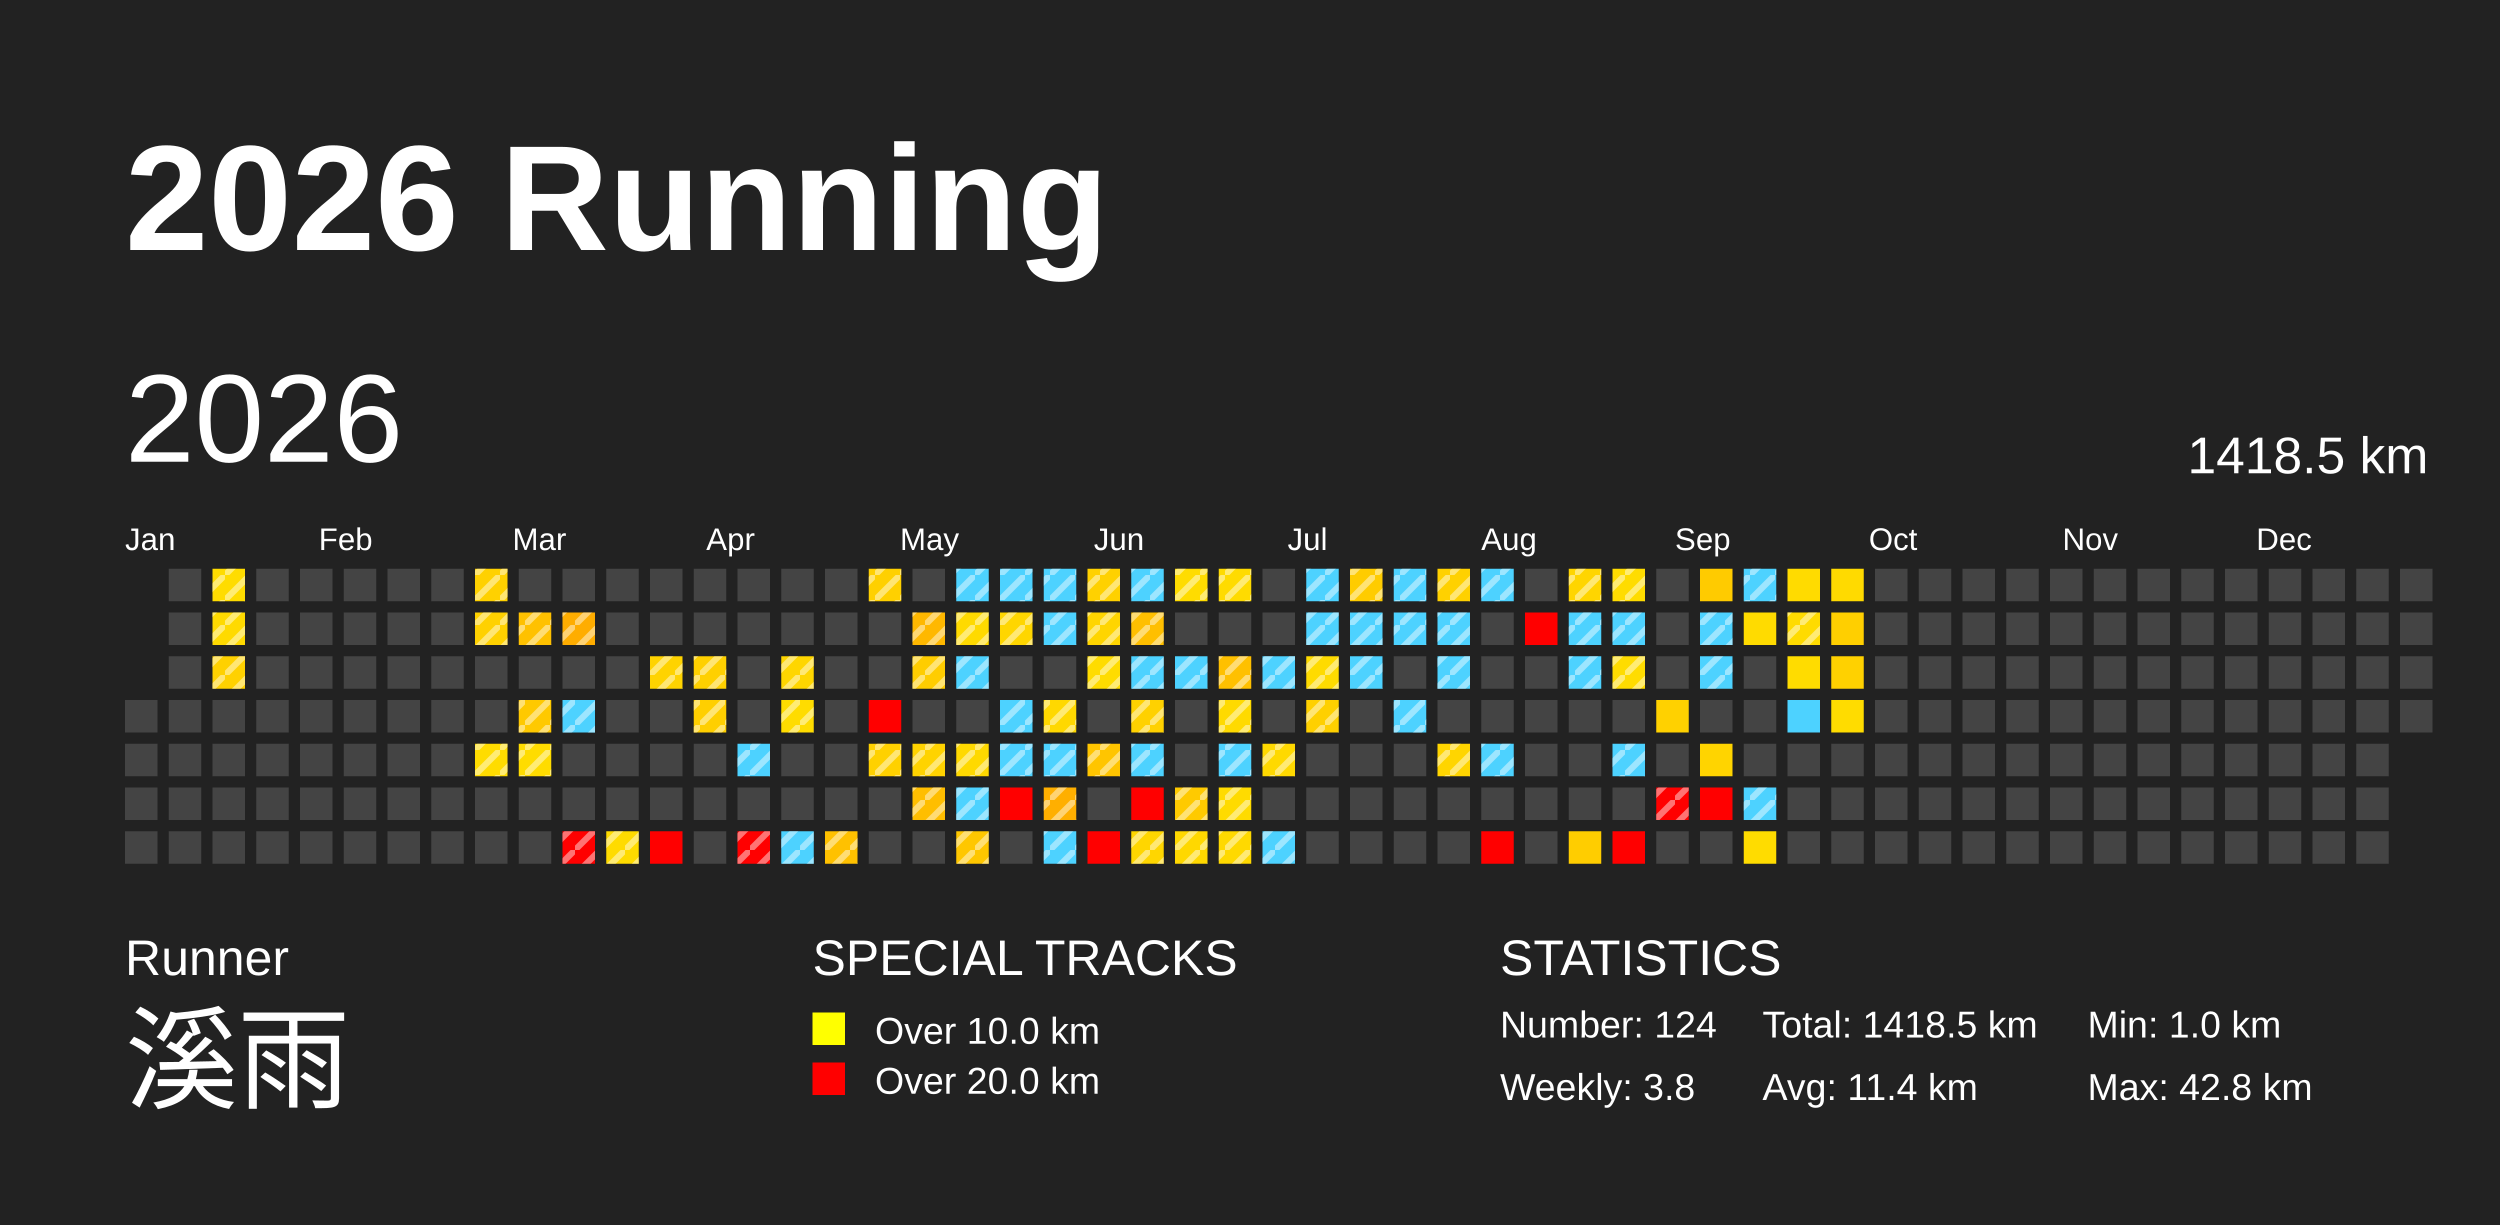
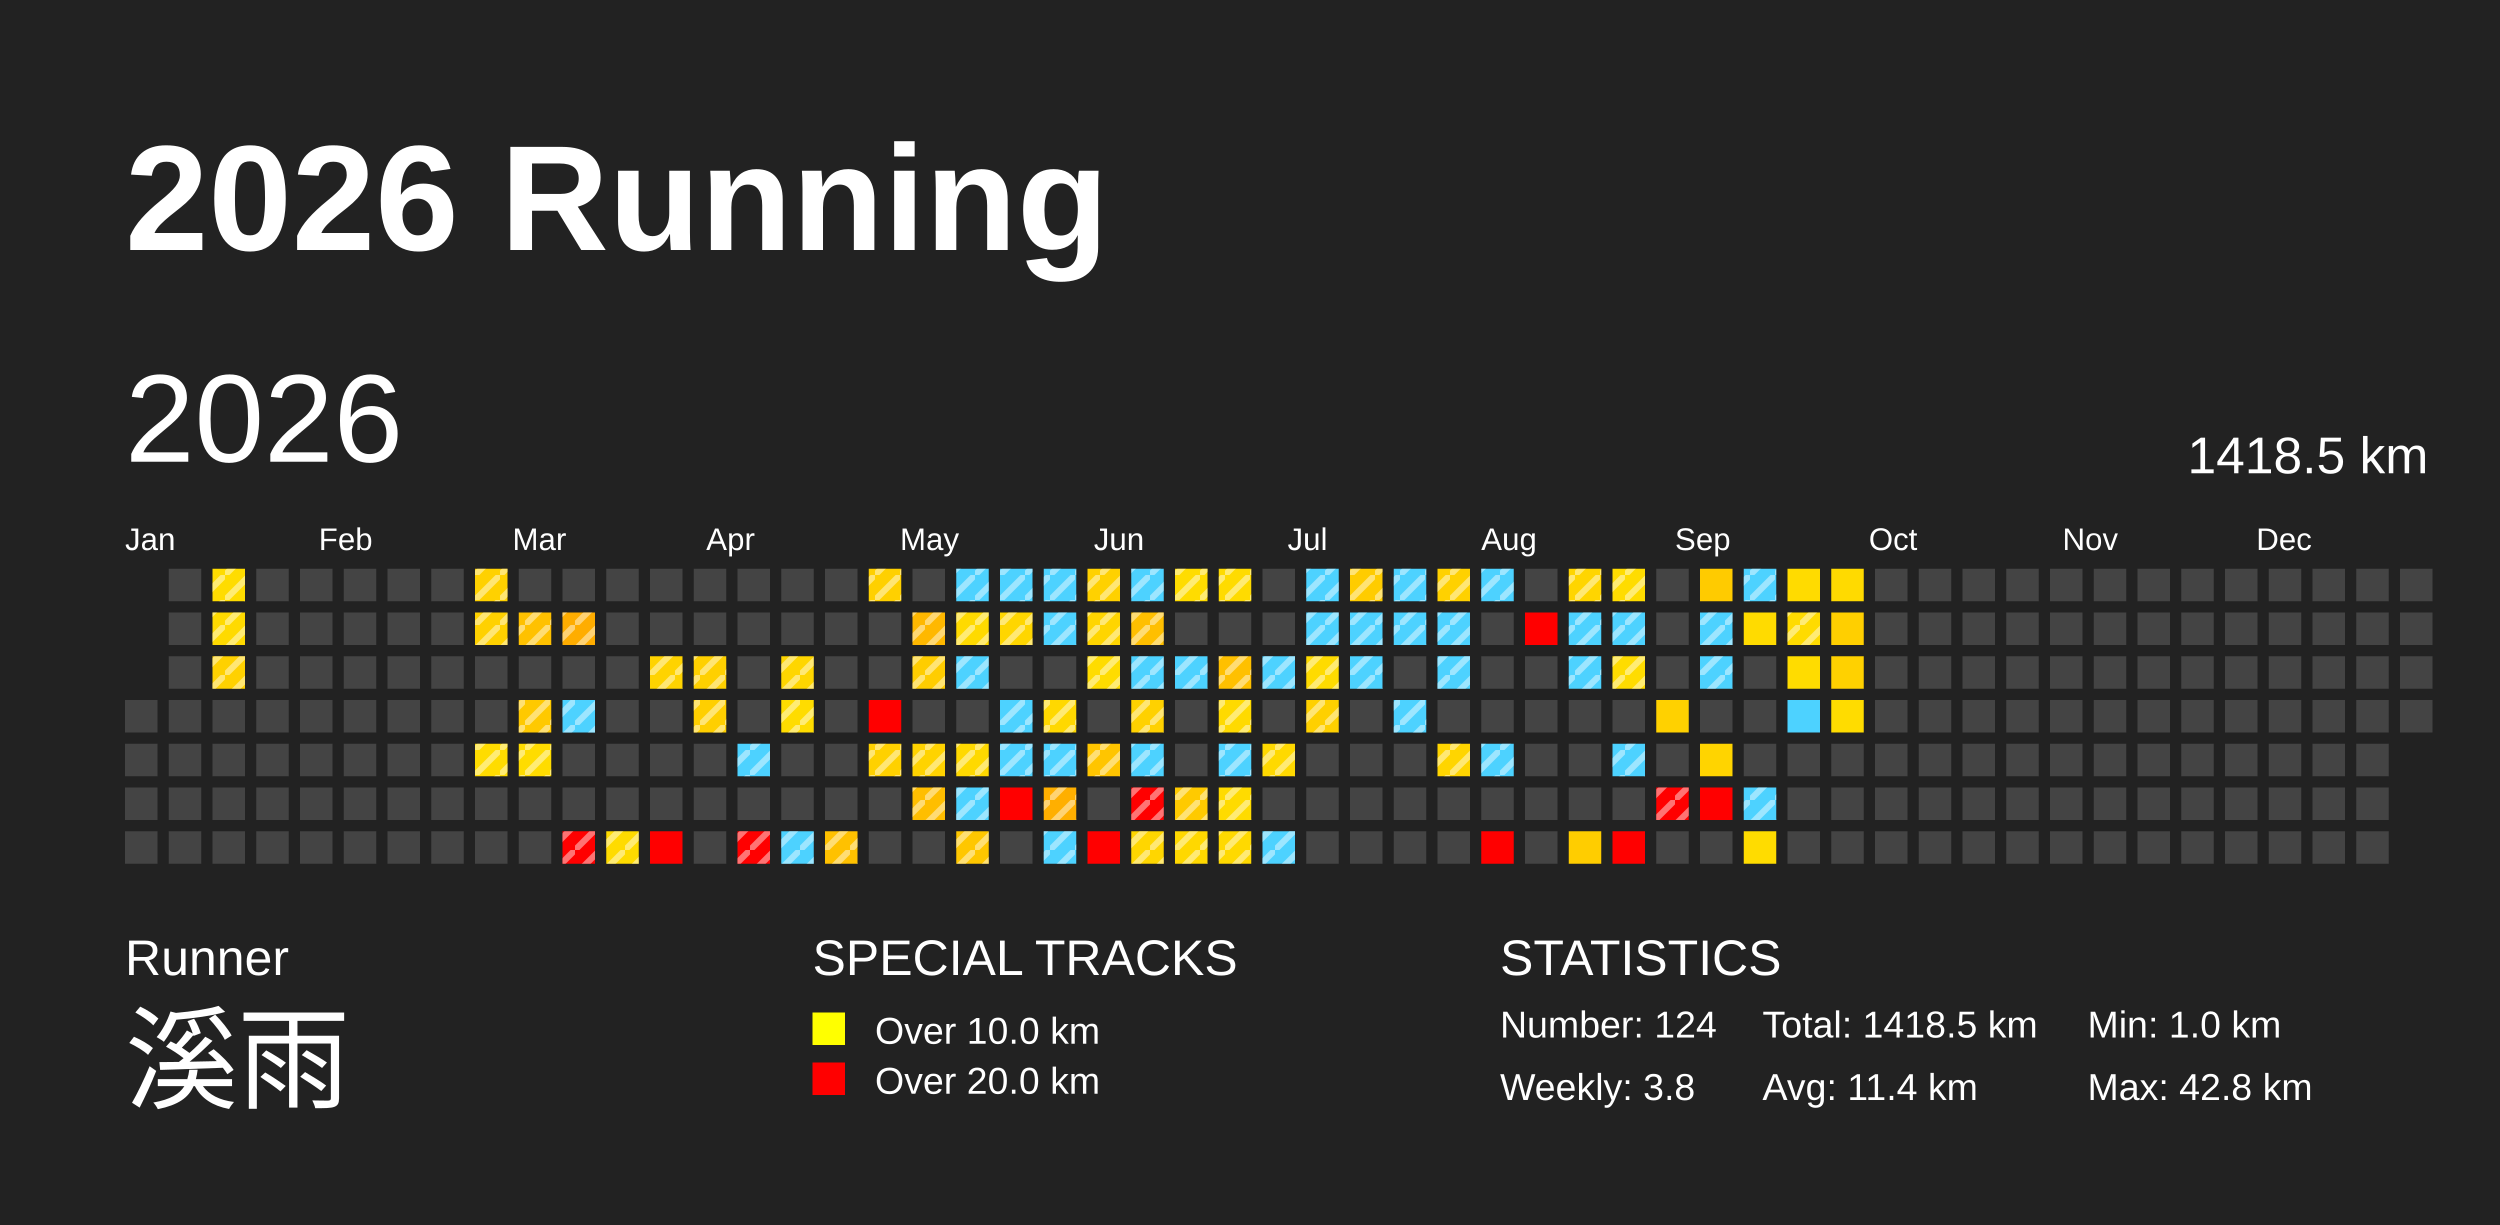
<svg xmlns="http://www.w3.org/2000/svg" baseProfile="full" height="98mm" version="1.1" viewBox="0,0,200,98" width="200mm">
  <defs>
    <pattern height="2" id="indoor-stripe" patternUnits="userSpaceOnUse" width="2">
      <line stroke="white" stroke-opacity="0.45" stroke-width="0.5" x1="0" x2="2" y1="2" y2="0" />
    </pattern>
  </defs>
  <rect fill="#222222" height="98" width="200" x="0" y="0" />
  <text fill="#FFFFFF" style="font-size:12px; font-family:Arial; font-weight:bold;" x="10" y="20">2026 Running</text>
  <text fill="#FFFFFF" style="font-size:4px; font-family:Arial" x="10" y="78">Runner</text>
  <text fill="#FFFFFF" style="font-size:9px; font-family:Arial" x="10" y="88">溪雨</text>
  <text fill="#FFFFFF" style="font-size:4px; font-family:Arial" x="65" y="78">SPECIAL TRACKS</text>
  <rect fill="yellow" height="2.6" width="2.6" x="65" y="81" />
  <text fill="#FFFFFF" style="font-size:3px; font-family:Arial" x="70" y="83.5">Over 10.0 km</text>
  <rect fill="red" height="2.6" width="2.6" x="65" y="85" />
  <text fill="#FFFFFF" style="font-size:3px; font-family:Arial" x="70" y="87.5">Over 20.0 km</text>
  <text fill="#FFFFFF" style="font-size:4px; font-family:Arial" x="120" y="78">STATISTICS</text>
  <text fill="#FFFFFF" style="font-size:3px; font-family:Arial" x="120" y="83">Number: 124</text>
  <text fill="#FFFFFF" style="font-size:3px; font-family:Arial" x="120" y="88">Weekly: 3.8</text>
  <text fill="#FFFFFF" style="font-size:3px; font-family:Arial" x="141" y="83">Total: 1418.5 km</text>
  <text fill="#FFFFFF" style="font-size:3px; font-family:Arial" x="141" y="88">Avg: 11.4 km</text>
  <text fill="#FFFFFF" style="font-size:3px; font-family:Arial" x="167" y="83">Min: 1.0 km</text>
  <text fill="#FFFFFF" style="font-size:3px; font-family:Arial" x="167" y="88">Max: 42.8 km</text>
  <text dominant-baseline="hanging" fill="#FFFFFF" style="font-size:10.0px; font-family:Arial;" x="10" y="30">2026</text>
  <text dominant-baseline="hanging" fill="#FFFFFF" style="font-size:4.125px; font-family:Arial;" x="175" y="35">1418.5 km</text>
  <text fill="#FFFFFF" style="font-size:2.5px; font-family:Arial" x="10.0" y="44">Jan</text>
  <text fill="#FFFFFF" style="font-size:2.5px; font-family:Arial" x="25.5" y="44">Feb</text>
  <text fill="#FFFFFF" style="font-size:2.5px; font-family:Arial" x="41.0" y="44">Mar</text>
  <text fill="#FFFFFF" style="font-size:2.5px; font-family:Arial" x="56.5" y="44">Apr</text>
  <text fill="#FFFFFF" style="font-size:2.5px; font-family:Arial" x="72.0" y="44">May</text>
  <text fill="#FFFFFF" style="font-size:2.5px; font-family:Arial" x="87.5" y="44">Jun</text>
  <text fill="#FFFFFF" style="font-size:2.5px; font-family:Arial" x="103.0" y="44">Jul</text>
  <text fill="#FFFFFF" style="font-size:2.5px; font-family:Arial" x="118.5" y="44">Aug</text>
  <text fill="#FFFFFF" style="font-size:2.5px; font-family:Arial" x="134.0" y="44">Sep</text>
  <text fill="#FFFFFF" style="font-size:2.5px; font-family:Arial" x="149.5" y="44">Oct</text>
  <text fill="#FFFFFF" style="font-size:2.5px; font-family:Arial" x="165.0" y="44">Nov</text>
  <text fill="#FFFFFF" style="font-size:2.5px; font-family:Arial" x="180.5" y="44">Dec</text>
  <rect fill="#444444" height="2.6" width="2.6" x="10.0" y="56.0" />
  <rect fill="#444444" height="2.6" width="2.6" x="10.0" y="59.5" />
  <rect fill="#444444" height="2.6" width="2.6" x="10.0" y="63.0" />
  <rect fill="#444444" height="2.6" width="2.6" x="10.0" y="66.5" />
  <rect fill="#444444" height="2.6" width="2.6" x="13.5" y="45.5" />
  <rect fill="#444444" height="2.6" width="2.6" x="13.5" y="49.0" />
  <rect fill="#444444" height="2.6" width="2.6" x="13.5" y="52.5" />
  <rect fill="#444444" height="2.6" width="2.6" x="13.5" y="56.0" />
  <rect fill="#444444" height="2.6" width="2.6" x="13.5" y="59.5" />
  <rect fill="#444444" height="2.6" width="2.6" x="13.5" y="63.0" />
  <rect fill="#444444" height="2.6" width="2.6" x="13.5" y="66.5" />
  <rect fill="#ffdc00" height="2.6" width="2.6" x="17.0" y="45.5" />
  <rect fill="url(#indoor-stripe)" height="2.6" style="pointer-events: none;" width="2.6" x="17.0" y="45.5" />
  <rect fill="#ffda00" height="2.6" width="2.6" x="17.0" y="49.0" />
  <rect fill="url(#indoor-stripe)" height="2.6" style="pointer-events: none;" width="2.6" x="17.0" y="49.0" />
  <rect fill="#ffd100" height="2.6" width="2.6" x="17.0" y="52.5" />
  <rect fill="url(#indoor-stripe)" height="2.6" style="pointer-events: none;" width="2.6" x="17.0" y="52.5" />
  <rect fill="#444444" height="2.6" width="2.6" x="17.0" y="56.0" />
  <rect fill="#444444" height="2.6" width="2.6" x="17.0" y="59.5" />
  <rect fill="#444444" height="2.6" width="2.6" x="17.0" y="63.0" />
  <rect fill="#444444" height="2.6" width="2.6" x="17.0" y="66.5" />
  <rect fill="#444444" height="2.6" width="2.6" x="20.5" y="45.5" />
  <rect fill="#444444" height="2.6" width="2.6" x="20.5" y="49.0" />
  <rect fill="#444444" height="2.6" width="2.6" x="20.5" y="52.5" />
  <rect fill="#444444" height="2.6" width="2.6" x="20.5" y="56.0" />
  <rect fill="#444444" height="2.6" width="2.6" x="20.5" y="59.5" />
  <rect fill="#444444" height="2.6" width="2.6" x="20.5" y="63.0" />
  <rect fill="#444444" height="2.6" width="2.6" x="20.5" y="66.5" />
  <rect fill="#444444" height="2.6" width="2.6" x="24.0" y="45.5" />
  <rect fill="#444444" height="2.6" width="2.6" x="24.0" y="49.0" />
  <rect fill="#444444" height="2.6" width="2.6" x="24.0" y="52.5" />
  <rect fill="#444444" height="2.6" width="2.6" x="24.0" y="56.0" />
  <rect fill="#444444" height="2.6" width="2.6" x="24.0" y="59.5" />
  <rect fill="#444444" height="2.6" width="2.6" x="24.0" y="63.0" />
  <rect fill="#444444" height="2.6" width="2.6" x="24.0" y="66.5" />
  <rect fill="#444444" height="2.6" width="2.6" x="27.5" y="45.5" />
  <rect fill="#444444" height="2.6" width="2.6" x="27.5" y="49.0" />
  <rect fill="#444444" height="2.6" width="2.6" x="27.5" y="52.5" />
  <rect fill="#444444" height="2.6" width="2.6" x="27.5" y="56.0" />
  <rect fill="#444444" height="2.6" width="2.6" x="27.5" y="59.5" />
  <rect fill="#444444" height="2.6" width="2.6" x="27.5" y="63.0" />
  <rect fill="#444444" height="2.6" width="2.6" x="27.5" y="66.5" />
  <rect fill="#444444" height="2.6" width="2.6" x="31.0" y="45.5" />
  <rect fill="#444444" height="2.6" width="2.6" x="31.0" y="49.0" />
  <rect fill="#444444" height="2.6" width="2.6" x="31.0" y="52.5" />
  <rect fill="#444444" height="2.6" width="2.6" x="31.0" y="56.0" />
  <rect fill="#444444" height="2.6" width="2.6" x="31.0" y="59.5" />
  <rect fill="#444444" height="2.6" width="2.6" x="31.0" y="63.0" />
  <rect fill="#444444" height="2.6" width="2.6" x="31.0" y="66.5" />
  <rect fill="#444444" height="2.6" width="2.6" x="34.5" y="45.5" />
  <rect fill="#444444" height="2.6" width="2.6" x="34.5" y="49.0" />
  <rect fill="#444444" height="2.6" width="2.6" x="34.5" y="52.5" />
  <rect fill="#444444" height="2.6" width="2.6" x="34.5" y="56.0" />
  <rect fill="#444444" height="2.6" width="2.6" x="34.5" y="59.5" />
  <rect fill="#444444" height="2.6" width="2.6" x="34.5" y="63.0" />
  <rect fill="#444444" height="2.6" width="2.6" x="34.5" y="66.5" />
  <rect fill="#ffd100" height="2.6" width="2.6" x="38.0" y="45.5" />
  <rect fill="url(#indoor-stripe)" height="2.6" style="pointer-events: none;" width="2.6" x="38.0" y="45.5" />
  <rect fill="#ffd100" height="2.6" width="2.6" x="38.0" y="49.0" />
  <rect fill="url(#indoor-stripe)" height="2.6" style="pointer-events: none;" width="2.6" x="38.0" y="49.0" />
  <rect fill="#444444" height="2.6" width="2.6" x="38.0" y="52.5" />
  <rect fill="#444444" height="2.6" width="2.6" x="38.0" y="56.0" />
  <rect fill="#ffdc00" height="2.6" width="2.6" x="38.0" y="59.5" />
  <rect fill="url(#indoor-stripe)" height="2.6" style="pointer-events: none;" width="2.6" x="38.0" y="59.5" />
  <rect fill="#444444" height="2.6" width="2.6" x="38.0" y="63.0" />
  <rect fill="#444444" height="2.6" width="2.6" x="38.0" y="66.5" />
  <rect fill="#444444" height="2.6" width="2.6" x="41.5" y="45.5" />
  <rect fill="#ffc100" height="2.6" width="2.6" x="41.5" y="49.0" />
  <rect fill="url(#indoor-stripe)" height="2.6" style="pointer-events: none;" width="2.6" x="41.5" y="49.0" />
  <rect fill="#444444" height="2.6" width="2.6" x="41.5" y="52.5" />
  <rect fill="#ffc900" height="2.6" width="2.6" x="41.5" y="56.0" />
  <rect fill="url(#indoor-stripe)" height="2.6" style="pointer-events: none;" width="2.6" x="41.5" y="56.0" />
  <rect fill="#ffdc00" height="2.6" width="2.6" x="41.5" y="59.5" />
  <rect fill="url(#indoor-stripe)" height="2.6" style="pointer-events: none;" width="2.6" x="41.5" y="59.5" />
  <rect fill="#444444" height="2.6" width="2.6" x="41.5" y="63.0" />
  <rect fill="#444444" height="2.6" width="2.6" x="41.5" y="66.5" />
  <rect fill="#444444" height="2.6" width="2.6" x="45.0" y="45.5" />
  <rect fill="#ffad00" height="2.6" width="2.6" x="45.0" y="49.0" />
  <rect fill="url(#indoor-stripe)" height="2.6" style="pointer-events: none;" width="2.6" x="45.0" y="49.0" />
  <rect fill="#444444" height="2.6" width="2.6" x="45.0" y="52.5" />
  <rect fill="#4dd2ff" height="2.6" width="2.6" x="45.0" y="56.0" />
  <rect fill="url(#indoor-stripe)" height="2.6" style="pointer-events: none;" width="2.6" x="45.0" y="56.0" />
  <rect fill="#444444" height="2.6" width="2.6" x="45.0" y="59.5" />
  <rect fill="#444444" height="2.6" width="2.6" x="45.0" y="63.0" />
  <rect fill="red" height="2.6" width="2.6" x="45.0" y="66.5" />
  <rect fill="url(#indoor-stripe)" height="2.6" style="pointer-events: none;" width="2.6" x="45.0" y="66.5" />
  <rect fill="#444444" height="2.6" width="2.6" x="48.5" y="45.5" />
  <rect fill="#444444" height="2.6" width="2.6" x="48.5" y="49.0" />
  <rect fill="#444444" height="2.6" width="2.6" x="48.5" y="52.5" />
  <rect fill="#444444" height="2.6" width="2.6" x="48.5" y="56.0" />
  <rect fill="#444444" height="2.6" width="2.6" x="48.5" y="59.5" />
  <rect fill="#444444" height="2.6" width="2.6" x="48.5" y="63.0" />
  <rect fill="#ffdb00" height="2.6" width="2.6" x="48.5" y="66.5" />
  <rect fill="url(#indoor-stripe)" height="2.6" style="pointer-events: none;" width="2.6" x="48.5" y="66.5" />
  <rect fill="#444444" height="2.6" width="2.6" x="52.0" y="45.5" />
  <rect fill="#444444" height="2.6" width="2.6" x="52.0" y="49.0" />
  <rect fill="#ffd300" height="2.6" width="2.6" x="52.0" y="52.5" />
  <rect fill="url(#indoor-stripe)" height="2.6" style="pointer-events: none;" width="2.6" x="52.0" y="52.5" />
  <rect fill="#444444" height="2.6" width="2.6" x="52.0" y="56.0" />
  <rect fill="#444444" height="2.6" width="2.6" x="52.0" y="59.5" />
  <rect fill="#444444" height="2.6" width="2.6" x="52.0" y="63.0" />
  <rect fill="red" height="2.6" width="2.6" x="52.0" y="66.5" />
  <rect fill="#444444" height="2.6" width="2.6" x="55.5" y="45.5" />
  <rect fill="#444444" height="2.6" width="2.6" x="55.5" y="49.0" />
  <rect fill="#ffd000" height="2.6" width="2.6" x="55.5" y="52.5" />
  <rect fill="url(#indoor-stripe)" height="2.6" style="pointer-events: none;" width="2.6" x="55.5" y="52.5" />
  <rect fill="#ffcf00" height="2.6" width="2.6" x="55.5" y="56.0" />
  <rect fill="url(#indoor-stripe)" height="2.6" style="pointer-events: none;" width="2.6" x="55.5" y="56.0" />
  <rect fill="#444444" height="2.6" width="2.6" x="55.5" y="59.5" />
  <rect fill="#444444" height="2.6" width="2.6" x="55.5" y="63.0" />
  <rect fill="#444444" height="2.6" width="2.6" x="55.5" y="66.5" />
  <rect fill="#444444" height="2.6" width="2.6" x="59.0" y="45.5" />
  <rect fill="#444444" height="2.6" width="2.6" x="59.0" y="49.0" />
  <rect fill="#444444" height="2.6" width="2.6" x="59.0" y="52.5" />
  <rect fill="#444444" height="2.6" width="2.6" x="59.0" y="56.0" />
  <rect fill="#4dd2ff" height="2.6" width="2.6" x="59.0" y="59.5" />
  <rect fill="url(#indoor-stripe)" height="2.6" style="pointer-events: none;" width="2.6" x="59.0" y="59.5" />
  <rect fill="#444444" height="2.6" width="2.6" x="59.0" y="63.0" />
  <rect fill="red" height="2.6" width="2.6" x="59.0" y="66.5" />
  <rect fill="url(#indoor-stripe)" height="2.6" style="pointer-events: none;" width="2.6" x="59.0" y="66.5" />
  <rect fill="#444444" height="2.6" width="2.6" x="62.5" y="45.5" />
  <rect fill="#444444" height="2.6" width="2.6" x="62.5" y="49.0" />
  <rect fill="#ffd600" height="2.6" width="2.6" x="62.5" y="52.5" />
  <rect fill="url(#indoor-stripe)" height="2.6" style="pointer-events: none;" width="2.6" x="62.5" y="52.5" />
  <rect fill="#ffdc00" height="2.6" width="2.6" x="62.5" y="56.0" />
  <rect fill="url(#indoor-stripe)" height="2.6" style="pointer-events: none;" width="2.6" x="62.5" y="56.0" />
  <rect fill="#444444" height="2.6" width="2.6" x="62.5" y="59.5" />
  <rect fill="#444444" height="2.6" width="2.6" x="62.5" y="63.0" />
  <rect fill="#4dd2ff" height="2.6" width="2.6" x="62.5" y="66.5" />
  <rect fill="url(#indoor-stripe)" height="2.6" style="pointer-events: none;" width="2.6" x="62.5" y="66.5" />
  <rect fill="#444444" height="2.6" width="2.6" x="66.0" y="45.5" />
  <rect fill="#444444" height="2.6" width="2.6" x="66.0" y="49.0" />
  <rect fill="#444444" height="2.6" width="2.6" x="66.0" y="52.5" />
  <rect fill="#444444" height="2.6" width="2.6" x="66.0" y="56.0" />
  <rect fill="#444444" height="2.6" width="2.6" x="66.0" y="59.5" />
  <rect fill="#444444" height="2.6" width="2.6" x="66.0" y="63.0" />
  <rect fill="#ffc100" height="2.6" width="2.6" x="66.0" y="66.5" />
  <rect fill="url(#indoor-stripe)" height="2.6" style="pointer-events: none;" width="2.6" x="66.0" y="66.5" />
  <rect fill="#ffd000" height="2.6" width="2.6" x="69.5" y="45.5" />
  <rect fill="url(#indoor-stripe)" height="2.6" style="pointer-events: none;" width="2.6" x="69.5" y="45.5" />
  <rect fill="#444444" height="2.6" width="2.6" x="69.5" y="49.0" />
  <rect fill="#444444" height="2.6" width="2.6" x="69.5" y="52.5" />
  <rect fill="red" height="2.6" width="2.6" x="69.5" y="56.0" />
  <rect fill="#ffd100" height="2.6" width="2.6" x="69.5" y="59.5" />
  <rect fill="url(#indoor-stripe)" height="2.6" style="pointer-events: none;" width="2.6" x="69.5" y="59.5" />
  <rect fill="#444444" height="2.6" width="2.6" x="69.5" y="63.0" />
  <rect fill="#444444" height="2.6" width="2.6" x="69.5" y="66.5" />
  <rect fill="#444444" height="2.6" width="2.6" x="73.0" y="45.5" />
  <rect fill="#ffb800" height="2.6" width="2.6" x="73.0" y="49.0" />
  <rect fill="url(#indoor-stripe)" height="2.6" style="pointer-events: none;" width="2.6" x="73.0" y="49.0" />
  <rect fill="#ffcd00" height="2.6" width="2.6" x="73.0" y="52.5" />
  <rect fill="url(#indoor-stripe)" height="2.6" style="pointer-events: none;" width="2.6" x="73.0" y="52.5" />
  <rect fill="#444444" height="2.6" width="2.6" x="73.0" y="56.0" />
  <rect fill="#ffd300" height="2.6" width="2.6" x="73.0" y="59.5" />
  <rect fill="url(#indoor-stripe)" height="2.6" style="pointer-events: none;" width="2.6" x="73.0" y="59.5" />
  <rect fill="#ffbe00" height="2.6" width="2.6" x="73.0" y="63.0" />
  <rect fill="url(#indoor-stripe)" height="2.6" style="pointer-events: none;" width="2.6" x="73.0" y="63.0" />
  <rect fill="#444444" height="2.6" width="2.6" x="73.0" y="66.5" />
  <rect fill="#4dd2ff" height="2.6" width="2.6" x="76.5" y="45.5" />
  <rect fill="url(#indoor-stripe)" height="2.6" style="pointer-events: none;" width="2.6" x="76.5" y="45.5" />
  <rect fill="#ffda00" height="2.6" width="2.6" x="76.5" y="49.0" />
  <rect fill="url(#indoor-stripe)" height="2.6" style="pointer-events: none;" width="2.6" x="76.5" y="49.0" />
  <rect fill="#4dd2ff" height="2.6" width="2.6" x="76.5" y="52.5" />
  <rect fill="url(#indoor-stripe)" height="2.6" style="pointer-events: none;" width="2.6" x="76.5" y="52.5" />
  <rect fill="#444444" height="2.6" width="2.6" x="76.5" y="56.0" />
  <rect fill="#ffd900" height="2.6" width="2.6" x="76.5" y="59.5" />
  <rect fill="url(#indoor-stripe)" height="2.6" style="pointer-events: none;" width="2.6" x="76.5" y="59.5" />
  <rect fill="#4dd2ff" height="2.6" width="2.6" x="76.5" y="63.0" />
  <rect fill="url(#indoor-stripe)" height="2.6" style="pointer-events: none;" width="2.6" x="76.5" y="63.0" />
  <rect fill="#ffc700" height="2.6" width="2.6" x="76.5" y="66.5" />
  <rect fill="url(#indoor-stripe)" height="2.6" style="pointer-events: none;" width="2.6" x="76.5" y="66.5" />
  <rect fill="#4dd2ff" height="2.6" width="2.6" x="80.0" y="45.5" />
  <rect fill="url(#indoor-stripe)" height="2.6" style="pointer-events: none;" width="2.6" x="80.0" y="45.5" />
  <rect fill="#ffd600" height="2.6" width="2.6" x="80.0" y="49.0" />
  <rect fill="url(#indoor-stripe)" height="2.6" style="pointer-events: none;" width="2.6" x="80.0" y="49.0" />
  <rect fill="#444444" height="2.6" width="2.6" x="80.0" y="52.5" />
  <rect fill="#4dd2ff" height="2.6" width="2.6" x="80.0" y="56.0" />
  <rect fill="url(#indoor-stripe)" height="2.6" style="pointer-events: none;" width="2.6" x="80.0" y="56.0" />
  <rect fill="#4dd2ff" height="2.6" width="2.6" x="80.0" y="59.5" />
  <rect fill="url(#indoor-stripe)" height="2.6" style="pointer-events: none;" width="2.6" x="80.0" y="59.5" />
  <rect fill="red" height="2.6" width="2.6" x="80.0" y="63.0" />
  <rect fill="#444444" height="2.6" width="2.6" x="80.0" y="66.5" />
  <rect fill="#4dd2ff" height="2.6" width="2.6" x="83.5" y="45.5" />
  <rect fill="url(#indoor-stripe)" height="2.6" style="pointer-events: none;" width="2.6" x="83.5" y="45.5" />
  <rect fill="#4dd2ff" height="2.6" width="2.6" x="83.5" y="49.0" />
  <rect fill="url(#indoor-stripe)" height="2.6" style="pointer-events: none;" width="2.6" x="83.5" y="49.0" />
  <rect fill="#444444" height="2.6" width="2.6" x="83.5" y="52.5" />
  <rect fill="#ffd800" height="2.6" width="2.6" x="83.5" y="56.0" />
  <rect fill="url(#indoor-stripe)" height="2.6" style="pointer-events: none;" width="2.6" x="83.5" y="56.0" />
  <rect fill="#4dd2ff" height="2.6" width="2.6" x="83.5" y="59.5" />
  <rect fill="url(#indoor-stripe)" height="2.6" style="pointer-events: none;" width="2.6" x="83.5" y="59.5" />
  <rect fill="#ffaf00" height="2.6" width="2.6" x="83.5" y="63.0" />
  <rect fill="url(#indoor-stripe)" height="2.6" style="pointer-events: none;" width="2.6" x="83.5" y="63.0" />
  <rect fill="#4dd2ff" height="2.6" width="2.6" x="83.5" y="66.5" />
  <rect fill="url(#indoor-stripe)" height="2.6" style="pointer-events: none;" width="2.6" x="83.5" y="66.5" />
  <rect fill="#ffd100" height="2.6" width="2.6" x="87.0" y="45.5" />
  <rect fill="url(#indoor-stripe)" height="2.6" style="pointer-events: none;" width="2.6" x="87.0" y="45.5" />
  <rect fill="#ffd500" height="2.6" width="2.6" x="87.0" y="49.0" />
  <rect fill="url(#indoor-stripe)" height="2.6" style="pointer-events: none;" width="2.6" x="87.0" y="49.0" />
  <rect fill="#ffdc00" height="2.6" width="2.6" x="87.0" y="52.5" />
  <rect fill="url(#indoor-stripe)" height="2.6" style="pointer-events: none;" width="2.6" x="87.0" y="52.5" />
  <rect fill="#444444" height="2.6" width="2.6" x="87.0" y="56.0" />
  <rect fill="#ffc500" height="2.6" width="2.6" x="87.0" y="59.5" />
  <rect fill="url(#indoor-stripe)" height="2.6" style="pointer-events: none;" width="2.6" x="87.0" y="59.5" />
  <rect fill="#444444" height="2.6" width="2.6" x="87.0" y="63.0" />
  <rect fill="red" height="2.6" width="2.6" x="87.0" y="66.5" />
  <rect fill="#4dd2ff" height="2.6" width="2.6" x="90.5" y="45.5" />
  <rect fill="url(#indoor-stripe)" height="2.6" style="pointer-events: none;" width="2.6" x="90.5" y="45.5" />
  <rect fill="#ffbf00" height="2.6" width="2.6" x="90.5" y="49.0" />
  <rect fill="url(#indoor-stripe)" height="2.6" style="pointer-events: none;" width="2.6" x="90.5" y="49.0" />
  <rect fill="#4dd2ff" height="2.6" width="2.6" x="90.5" y="52.5" />
  <rect fill="url(#indoor-stripe)" height="2.6" style="pointer-events: none;" width="2.6" x="90.5" y="52.5" />
  <rect fill="#ffd100" height="2.6" width="2.6" x="90.5" y="56.0" />
  <rect fill="url(#indoor-stripe)" height="2.6" style="pointer-events: none;" width="2.6" x="90.5" y="56.0" />
  <rect fill="#4dd2ff" height="2.6" width="2.6" x="90.5" y="59.5" />
  <rect fill="url(#indoor-stripe)" height="2.6" style="pointer-events: none;" width="2.6" x="90.5" y="59.5" />
  <rect fill="red" height="2.6" width="2.6" x="90.5" y="63.0" />
+   <rect fill="url(#indoor-stripe)" height="2.6" style="pointer-events: none;" width="2.6" x="90.5" y="63.0" />
  <rect fill="#ffd600" height="2.6" width="2.6" x="90.5" y="66.5" />
  <rect fill="url(#indoor-stripe)" height="2.6" style="pointer-events: none;" width="2.6" x="90.5" y="66.5" />
  <rect fill="#ffdc00" height="2.6" width="2.6" x="94.0" y="45.5" />
  <rect fill="url(#indoor-stripe)" height="2.6" style="pointer-events: none;" width="2.6" x="94.0" y="45.5" />
  <rect fill="#444444" height="2.6" width="2.6" x="94.0" y="49.0" />
  <rect fill="#4dd2ff" height="2.6" width="2.6" x="94.0" y="52.5" />
  <rect fill="url(#indoor-stripe)" height="2.6" style="pointer-events: none;" width="2.6" x="94.0" y="52.5" />
  <rect fill="#444444" height="2.6" width="2.6" x="94.0" y="56.0" />
  <rect fill="#444444" height="2.6" width="2.6" x="94.0" y="59.5" />
  <rect fill="#ffca00" height="2.6" width="2.6" x="94.0" y="63.0" />
  <rect fill="url(#indoor-stripe)" height="2.6" style="pointer-events: none;" width="2.6" x="94.0" y="63.0" />
  <rect fill="#ffd800" height="2.6" width="2.6" x="94.0" y="66.5" />
  <rect fill="url(#indoor-stripe)" height="2.6" style="pointer-events: none;" width="2.6" x="94.0" y="66.5" />
  <rect fill="#ffdb00" height="2.6" width="2.6" x="97.5" y="45.5" />
  <rect fill="url(#indoor-stripe)" height="2.6" style="pointer-events: none;" width="2.6" x="97.5" y="45.5" />
  <rect fill="#444444" height="2.6" width="2.6" x="97.5" y="49.0" />
  <rect fill="#ffc000" height="2.6" width="2.6" x="97.5" y="52.5" />
  <rect fill="url(#indoor-stripe)" height="2.6" style="pointer-events: none;" width="2.6" x="97.5" y="52.5" />
  <rect fill="#ffda00" height="2.6" width="2.6" x="97.5" y="56.0" />
  <rect fill="url(#indoor-stripe)" height="2.6" style="pointer-events: none;" width="2.6" x="97.5" y="56.0" />
  <rect fill="#4dd2ff" height="2.6" width="2.6" x="97.5" y="59.5" />
  <rect fill="url(#indoor-stripe)" height="2.6" style="pointer-events: none;" width="2.6" x="97.5" y="59.5" />
  <rect fill="#ffdb00" height="2.6" width="2.6" x="97.5" y="63.0" />
  <rect fill="url(#indoor-stripe)" height="2.6" style="pointer-events: none;" width="2.6" x="97.5" y="63.0" />
  <rect fill="#ffd900" height="2.6" width="2.6" x="97.5" y="66.5" />
  <rect fill="url(#indoor-stripe)" height="2.6" style="pointer-events: none;" width="2.6" x="97.5" y="66.5" />
  <rect fill="#444444" height="2.6" width="2.6" x="101.0" y="45.5" />
  <rect fill="#444444" height="2.6" width="2.6" x="101.0" y="49.0" />
  <rect fill="#4dd2ff" height="2.6" width="2.6" x="101.0" y="52.5" />
  <rect fill="url(#indoor-stripe)" height="2.6" style="pointer-events: none;" width="2.6" x="101.0" y="52.5" />
  <rect fill="#444444" height="2.6" width="2.6" x="101.0" y="56.0" />
  <rect fill="#ffd900" height="2.6" width="2.6" x="101.0" y="59.5" />
  <rect fill="url(#indoor-stripe)" height="2.6" style="pointer-events: none;" width="2.6" x="101.0" y="59.5" />
  <rect fill="#444444" height="2.6" width="2.6" x="101.0" y="63.0" />
  <rect fill="#4dd2ff" height="2.6" width="2.6" x="101.0" y="66.5" />
  <rect fill="url(#indoor-stripe)" height="2.6" style="pointer-events: none;" width="2.6" x="101.0" y="66.5" />
  <rect fill="#4dd2ff" height="2.6" width="2.6" x="104.5" y="45.5" />
  <rect fill="url(#indoor-stripe)" height="2.6" style="pointer-events: none;" width="2.6" x="104.5" y="45.5" />
  <rect fill="#4dd2ff" height="2.6" width="2.6" x="104.5" y="49.0" />
  <rect fill="url(#indoor-stripe)" height="2.6" style="pointer-events: none;" width="2.6" x="104.5" y="49.0" />
  <rect fill="#ffdb00" height="2.6" width="2.6" x="104.5" y="52.5" />
  <rect fill="url(#indoor-stripe)" height="2.6" style="pointer-events: none;" width="2.6" x="104.5" y="52.5" />
  <rect fill="#ffd000" height="2.6" width="2.6" x="104.5" y="56.0" />
  <rect fill="url(#indoor-stripe)" height="2.6" style="pointer-events: none;" width="2.6" x="104.5" y="56.0" />
  <rect fill="#444444" height="2.6" width="2.6" x="104.5" y="59.5" />
  <rect fill="#444444" height="2.6" width="2.6" x="104.5" y="63.0" />
  <rect fill="#444444" height="2.6" width="2.6" x="104.5" y="66.5" />
  <rect fill="#ffcc00" height="2.6" width="2.6" x="108.0" y="45.5" />
  <rect fill="url(#indoor-stripe)" height="2.6" style="pointer-events: none;" width="2.6" x="108.0" y="45.5" />
  <rect fill="#4dd2ff" height="2.6" width="2.6" x="108.0" y="49.0" />
  <rect fill="url(#indoor-stripe)" height="2.6" style="pointer-events: none;" width="2.6" x="108.0" y="49.0" />
  <rect fill="#4dd2ff" height="2.6" width="2.6" x="108.0" y="52.5" />
  <rect fill="url(#indoor-stripe)" height="2.6" style="pointer-events: none;" width="2.6" x="108.0" y="52.5" />
  <rect fill="#444444" height="2.6" width="2.6" x="108.0" y="56.0" />
  <rect fill="#444444" height="2.6" width="2.6" x="108.0" y="59.5" />
  <rect fill="#444444" height="2.6" width="2.6" x="108.0" y="63.0" />
  <rect fill="#444444" height="2.6" width="2.6" x="108.0" y="66.5" />
  <rect fill="#4dd2ff" height="2.6" width="2.6" x="111.5" y="45.5" />
  <rect fill="url(#indoor-stripe)" height="2.6" style="pointer-events: none;" width="2.6" x="111.5" y="45.5" />
  <rect fill="#4dd2ff" height="2.6" width="2.6" x="111.5" y="49.0" />
  <rect fill="url(#indoor-stripe)" height="2.6" style="pointer-events: none;" width="2.6" x="111.5" y="49.0" />
  <rect fill="#444444" height="2.6" width="2.6" x="111.5" y="52.5" />
  <rect fill="#4dd2ff" height="2.6" width="2.6" x="111.5" y="56.0" />
  <rect fill="url(#indoor-stripe)" height="2.6" style="pointer-events: none;" width="2.6" x="111.5" y="56.0" />
  <rect fill="#444444" height="2.6" width="2.6" x="111.5" y="59.5" />
  <rect fill="#444444" height="2.6" width="2.6" x="111.5" y="63.0" />
  <rect fill="#444444" height="2.6" width="2.6" x="111.5" y="66.5" />
  <rect fill="#ffd100" height="2.6" width="2.6" x="115.0" y="45.5" />
  <rect fill="url(#indoor-stripe)" height="2.6" style="pointer-events: none;" width="2.6" x="115.0" y="45.5" />
  <rect fill="#4dd2ff" height="2.6" width="2.6" x="115.0" y="49.0" />
  <rect fill="url(#indoor-stripe)" height="2.6" style="pointer-events: none;" width="2.6" x="115.0" y="49.0" />
  <rect fill="#4dd2ff" height="2.6" width="2.6" x="115.0" y="52.5" />
  <rect fill="url(#indoor-stripe)" height="2.6" style="pointer-events: none;" width="2.6" x="115.0" y="52.5" />
  <rect fill="#444444" height="2.6" width="2.6" x="115.0" y="56.0" />
  <rect fill="#ffd500" height="2.6" width="2.6" x="115.0" y="59.5" />
  <rect fill="url(#indoor-stripe)" height="2.6" style="pointer-events: none;" width="2.6" x="115.0" y="59.5" />
  <rect fill="#444444" height="2.6" width="2.6" x="115.0" y="63.0" />
  <rect fill="#444444" height="2.6" width="2.6" x="115.0" y="66.5" />
  <rect fill="#4dd2ff" height="2.6" width="2.6" x="118.5" y="45.5" />
  <rect fill="url(#indoor-stripe)" height="2.6" style="pointer-events: none;" width="2.6" x="118.5" y="45.5" />
  <rect fill="#444444" height="2.6" width="2.6" x="118.5" y="49.0" />
  <rect fill="#444444" height="2.6" width="2.6" x="118.5" y="52.5" />
  <rect fill="#444444" height="2.6" width="2.6" x="118.5" y="56.0" />
  <rect fill="#4dd2ff" height="2.6" width="2.6" x="118.5" y="59.5" />
  <rect fill="url(#indoor-stripe)" height="2.6" style="pointer-events: none;" width="2.6" x="118.5" y="59.5" />
  <rect fill="#444444" height="2.6" width="2.6" x="118.5" y="63.0" />
  <rect fill="red" height="2.6" width="2.6" x="118.5" y="66.5" />
  <rect fill="#444444" height="2.6" width="2.6" x="122.0" y="45.5" />
  <rect fill="red" height="2.6" width="2.6" x="122.0" y="49.0" />
  <rect fill="#444444" height="2.6" width="2.6" x="122.0" y="52.5" />
  <rect fill="#444444" height="2.6" width="2.6" x="122.0" y="56.0" />
  <rect fill="#444444" height="2.6" width="2.6" x="122.0" y="59.5" />
  <rect fill="#444444" height="2.6" width="2.6" x="122.0" y="63.0" />
  <rect fill="#444444" height="2.6" width="2.6" x="122.0" y="66.5" />
  <rect fill="#ffd500" height="2.6" width="2.6" x="125.5" y="45.5" />
  <rect fill="url(#indoor-stripe)" height="2.6" style="pointer-events: none;" width="2.6" x="125.5" y="45.5" />
  <rect fill="#4dd2ff" height="2.6" width="2.6" x="125.5" y="49.0" />
  <rect fill="url(#indoor-stripe)" height="2.6" style="pointer-events: none;" width="2.6" x="125.5" y="49.0" />
  <rect fill="#4dd2ff" height="2.6" width="2.6" x="125.5" y="52.5" />
  <rect fill="url(#indoor-stripe)" height="2.6" style="pointer-events: none;" width="2.6" x="125.5" y="52.5" />
  <rect fill="#444444" height="2.6" width="2.6" x="125.5" y="56.0" />
  <rect fill="#444444" height="2.6" width="2.6" x="125.5" y="59.5" />
  <rect fill="#444444" height="2.6" width="2.6" x="125.5" y="63.0" />
  <rect fill="#ffcd00" height="2.6" width="2.6" x="125.5" y="66.5" />
  <rect fill="#ffdc00" height="2.6" width="2.6" x="129.0" y="45.5" />
  <rect fill="url(#indoor-stripe)" height="2.6" style="pointer-events: none;" width="2.6" x="129.0" y="45.5" />
  <rect fill="#4dd2ff" height="2.6" width="2.6" x="129.0" y="49.0" />
  <rect fill="url(#indoor-stripe)" height="2.6" style="pointer-events: none;" width="2.6" x="129.0" y="49.0" />
  <rect fill="#ffdc00" height="2.6" width="2.6" x="129.0" y="52.5" />
  <rect fill="url(#indoor-stripe)" height="2.6" style="pointer-events: none;" width="2.6" x="129.0" y="52.5" />
  <rect fill="#444444" height="2.6" width="2.6" x="129.0" y="56.0" />
  <rect fill="#4dd2ff" height="2.6" width="2.6" x="129.0" y="59.5" />
  <rect fill="url(#indoor-stripe)" height="2.6" style="pointer-events: none;" width="2.6" x="129.0" y="59.5" />
  <rect fill="#444444" height="2.6" width="2.6" x="129.0" y="63.0" />
  <rect fill="red" height="2.6" width="2.6" x="129.0" y="66.5" />
  <rect fill="#444444" height="2.6" width="2.6" x="132.5" y="45.5" />
  <rect fill="#444444" height="2.6" width="2.6" x="132.5" y="49.0" />
  <rect fill="#444444" height="2.6" width="2.6" x="132.5" y="52.5" />
  <rect fill="#ffd100" height="2.6" width="2.6" x="132.5" y="56.0" />
  <rect fill="#444444" height="2.6" width="2.6" x="132.5" y="59.5" />
  <rect fill="red" height="2.6" width="2.6" x="132.5" y="63.0" />
  <rect fill="url(#indoor-stripe)" height="2.6" style="pointer-events: none;" width="2.6" x="132.5" y="63.0" />
  <rect fill="#444444" height="2.6" width="2.6" x="132.5" y="66.5" />
  <rect fill="#ffcb00" height="2.6" width="2.6" x="136.0" y="45.5" />
  <rect fill="#4dd2ff" height="2.6" width="2.6" x="136.0" y="49.0" />
  <rect fill="url(#indoor-stripe)" height="2.6" style="pointer-events: none;" width="2.6" x="136.0" y="49.0" />
  <rect fill="#4dd2ff" height="2.6" width="2.6" x="136.0" y="52.5" />
  <rect fill="url(#indoor-stripe)" height="2.6" style="pointer-events: none;" width="2.6" x="136.0" y="52.5" />
  <rect fill="#444444" height="2.6" width="2.6" x="136.0" y="56.0" />
  <rect fill="#ffd400" height="2.6" width="2.6" x="136.0" y="59.5" />
  <rect fill="red" height="2.6" width="2.6" x="136.0" y="63.0" />
  <rect fill="#444444" height="2.6" width="2.6" x="136.0" y="66.5" />
  <rect fill="#4dd2ff" height="2.6" width="2.6" x="139.5" y="45.5" />
  <rect fill="url(#indoor-stripe)" height="2.6" style="pointer-events: none;" width="2.6" x="139.5" y="45.5" />
  <rect fill="#ffdb00" height="2.6" width="2.6" x="139.5" y="49.0" />
  <rect fill="#444444" height="2.6" width="2.6" x="139.5" y="52.5" />
  <rect fill="#444444" height="2.6" width="2.6" x="139.5" y="56.0" />
  <rect fill="#444444" height="2.6" width="2.6" x="139.5" y="59.5" />
  <rect fill="#4dd2ff" height="2.6" width="2.6" x="139.5" y="63.0" />
  <rect fill="url(#indoor-stripe)" height="2.6" style="pointer-events: none;" width="2.6" x="139.5" y="63.0" />
  <rect fill="#ffdc00" height="2.6" width="2.6" x="139.5" y="66.5" />
  <rect fill="#ffdb00" height="2.6" width="2.6" x="143.0" y="45.5" />
  <rect fill="#ffdb00" height="2.6" width="2.6" x="143.0" y="49.0" />
  <rect fill="url(#indoor-stripe)" height="2.6" style="pointer-events: none;" width="2.6" x="143.0" y="49.0" />
  <rect fill="#ffdc00" height="2.6" width="2.6" x="143.0" y="52.5" />
  <rect fill="#4dd2ff" height="2.6" width="2.6" x="143.0" y="56.0" />
  <rect fill="#444444" height="2.6" width="2.6" x="143.0" y="59.5" />
  <rect fill="#444444" height="2.6" width="2.6" x="143.0" y="63.0" />
  <rect fill="#444444" height="2.6" width="2.6" x="143.0" y="66.5" />
  <rect fill="#ffda00" height="2.6" width="2.6" x="146.5" y="45.5" />
  <rect fill="#ffcf00" height="2.6" width="2.6" x="146.5" y="49.0" />
  <rect fill="#ffd100" height="2.6" width="2.6" x="146.5" y="52.5" />
  <rect fill="#ffdc00" height="2.6" width="2.6" x="146.5" y="56.0" />
  <rect fill="#444444" height="2.6" width="2.6" x="146.5" y="59.5" />
  <rect fill="#444444" height="2.6" width="2.6" x="146.5" y="63.0" />
  <rect fill="#444444" height="2.6" width="2.6" x="146.5" y="66.5" />
  <rect fill="#444444" height="2.6" width="2.6" x="150.0" y="45.5" />
  <rect fill="#444444" height="2.6" width="2.6" x="150.0" y="49.0" />
  <rect fill="#444444" height="2.6" width="2.6" x="150.0" y="52.5" />
  <rect fill="#444444" height="2.6" width="2.6" x="150.0" y="56.0" />
  <rect fill="#444444" height="2.6" width="2.6" x="150.0" y="59.5" />
  <rect fill="#444444" height="2.6" width="2.6" x="150.0" y="63.0" />
  <rect fill="#444444" height="2.6" width="2.6" x="150.0" y="66.5" />
  <rect fill="#444444" height="2.6" width="2.6" x="153.5" y="45.5" />
  <rect fill="#444444" height="2.6" width="2.6" x="153.5" y="49.0" />
  <rect fill="#444444" height="2.6" width="2.6" x="153.5" y="52.5" />
  <rect fill="#444444" height="2.6" width="2.6" x="153.5" y="56.0" />
  <rect fill="#444444" height="2.6" width="2.6" x="153.5" y="59.5" />
  <rect fill="#444444" height="2.6" width="2.6" x="153.5" y="63.0" />
  <rect fill="#444444" height="2.6" width="2.6" x="153.5" y="66.5" />
  <rect fill="#444444" height="2.6" width="2.6" x="157.0" y="45.5" />
  <rect fill="#444444" height="2.6" width="2.6" x="157.0" y="49.0" />
  <rect fill="#444444" height="2.6" width="2.6" x="157.0" y="52.5" />
  <rect fill="#444444" height="2.6" width="2.6" x="157.0" y="56.0" />
  <rect fill="#444444" height="2.6" width="2.6" x="157.0" y="59.5" />
  <rect fill="#444444" height="2.6" width="2.6" x="157.0" y="63.0" />
  <rect fill="#444444" height="2.6" width="2.6" x="157.0" y="66.5" />
  <rect fill="#444444" height="2.6" width="2.6" x="160.5" y="45.5" />
  <rect fill="#444444" height="2.6" width="2.6" x="160.5" y="49.0" />
  <rect fill="#444444" height="2.6" width="2.6" x="160.5" y="52.5" />
  <rect fill="#444444" height="2.6" width="2.6" x="160.5" y="56.0" />
  <rect fill="#444444" height="2.6" width="2.6" x="160.5" y="59.5" />
  <rect fill="#444444" height="2.6" width="2.6" x="160.5" y="63.0" />
  <rect fill="#444444" height="2.6" width="2.6" x="160.5" y="66.5" />
  <rect fill="#444444" height="2.6" width="2.6" x="164.0" y="45.5" />
  <rect fill="#444444" height="2.6" width="2.6" x="164.0" y="49.0" />
  <rect fill="#444444" height="2.6" width="2.6" x="164.0" y="52.5" />
  <rect fill="#444444" height="2.6" width="2.6" x="164.0" y="56.0" />
  <rect fill="#444444" height="2.6" width="2.6" x="164.0" y="59.5" />
  <rect fill="#444444" height="2.6" width="2.6" x="164.0" y="63.0" />
  <rect fill="#444444" height="2.6" width="2.6" x="164.0" y="66.5" />
  <rect fill="#444444" height="2.6" width="2.6" x="167.5" y="45.5" />
  <rect fill="#444444" height="2.6" width="2.6" x="167.5" y="49.0" />
  <rect fill="#444444" height="2.6" width="2.6" x="167.5" y="52.5" />
  <rect fill="#444444" height="2.6" width="2.6" x="167.5" y="56.0" />
  <rect fill="#444444" height="2.6" width="2.6" x="167.5" y="59.5" />
  <rect fill="#444444" height="2.6" width="2.6" x="167.5" y="63.0" />
  <rect fill="#444444" height="2.6" width="2.6" x="167.5" y="66.5" />
  <rect fill="#444444" height="2.6" width="2.6" x="171.0" y="45.5" />
  <rect fill="#444444" height="2.6" width="2.6" x="171.0" y="49.0" />
  <rect fill="#444444" height="2.6" width="2.6" x="171.0" y="52.5" />
  <rect fill="#444444" height="2.6" width="2.6" x="171.0" y="56.0" />
  <rect fill="#444444" height="2.6" width="2.6" x="171.0" y="59.5" />
  <rect fill="#444444" height="2.6" width="2.6" x="171.0" y="63.0" />
  <rect fill="#444444" height="2.6" width="2.6" x="171.0" y="66.5" />
  <rect fill="#444444" height="2.6" width="2.6" x="174.5" y="45.5" />
  <rect fill="#444444" height="2.6" width="2.6" x="174.5" y="49.0" />
  <rect fill="#444444" height="2.6" width="2.6" x="174.5" y="52.5" />
  <rect fill="#444444" height="2.6" width="2.6" x="174.5" y="56.0" />
  <rect fill="#444444" height="2.6" width="2.6" x="174.5" y="59.5" />
  <rect fill="#444444" height="2.6" width="2.6" x="174.5" y="63.0" />
  <rect fill="#444444" height="2.6" width="2.6" x="174.5" y="66.5" />
  <rect fill="#444444" height="2.6" width="2.6" x="178.0" y="45.5" />
  <rect fill="#444444" height="2.6" width="2.6" x="178.0" y="49.0" />
  <rect fill="#444444" height="2.6" width="2.6" x="178.0" y="52.5" />
  <rect fill="#444444" height="2.6" width="2.6" x="178.0" y="56.0" />
  <rect fill="#444444" height="2.6" width="2.6" x="178.0" y="59.5" />
  <rect fill="#444444" height="2.6" width="2.6" x="178.0" y="63.0" />
  <rect fill="#444444" height="2.6" width="2.6" x="178.0" y="66.5" />
  <rect fill="#444444" height="2.6" width="2.6" x="181.5" y="45.5" />
  <rect fill="#444444" height="2.6" width="2.6" x="181.5" y="49.0" />
  <rect fill="#444444" height="2.6" width="2.6" x="181.5" y="52.5" />
  <rect fill="#444444" height="2.6" width="2.6" x="181.5" y="56.0" />
  <rect fill="#444444" height="2.6" width="2.6" x="181.5" y="59.5" />
  <rect fill="#444444" height="2.6" width="2.6" x="181.5" y="63.0" />
  <rect fill="#444444" height="2.6" width="2.6" x="181.5" y="66.5" />
  <rect fill="#444444" height="2.6" width="2.6" x="185.0" y="45.5" />
  <rect fill="#444444" height="2.6" width="2.6" x="185.0" y="49.0" />
  <rect fill="#444444" height="2.6" width="2.6" x="185.0" y="52.5" />
  <rect fill="#444444" height="2.6" width="2.6" x="185.0" y="56.0" />
  <rect fill="#444444" height="2.6" width="2.6" x="185.0" y="59.5" />
  <rect fill="#444444" height="2.6" width="2.6" x="185.0" y="63.0" />
  <rect fill="#444444" height="2.6" width="2.6" x="185.0" y="66.5" />
  <rect fill="#444444" height="2.6" width="2.6" x="188.5" y="45.5" />
  <rect fill="#444444" height="2.6" width="2.6" x="188.5" y="49.0" />
  <rect fill="#444444" height="2.6" width="2.6" x="188.5" y="52.5" />
  <rect fill="#444444" height="2.6" width="2.6" x="188.5" y="56.0" />
  <rect fill="#444444" height="2.6" width="2.6" x="188.5" y="59.5" />
  <rect fill="#444444" height="2.6" width="2.6" x="188.5" y="63.0" />
  <rect fill="#444444" height="2.6" width="2.6" x="188.5" y="66.5" />
  <rect fill="#444444" height="2.6" width="2.6" x="192.0" y="45.5" />
  <rect fill="#444444" height="2.6" width="2.6" x="192.0" y="49.0" />
  <rect fill="#444444" height="2.6" width="2.6" x="192.0" y="52.5" />
  <rect fill="#444444" height="2.6" width="2.6" x="192.0" y="56.0" />
</svg>
